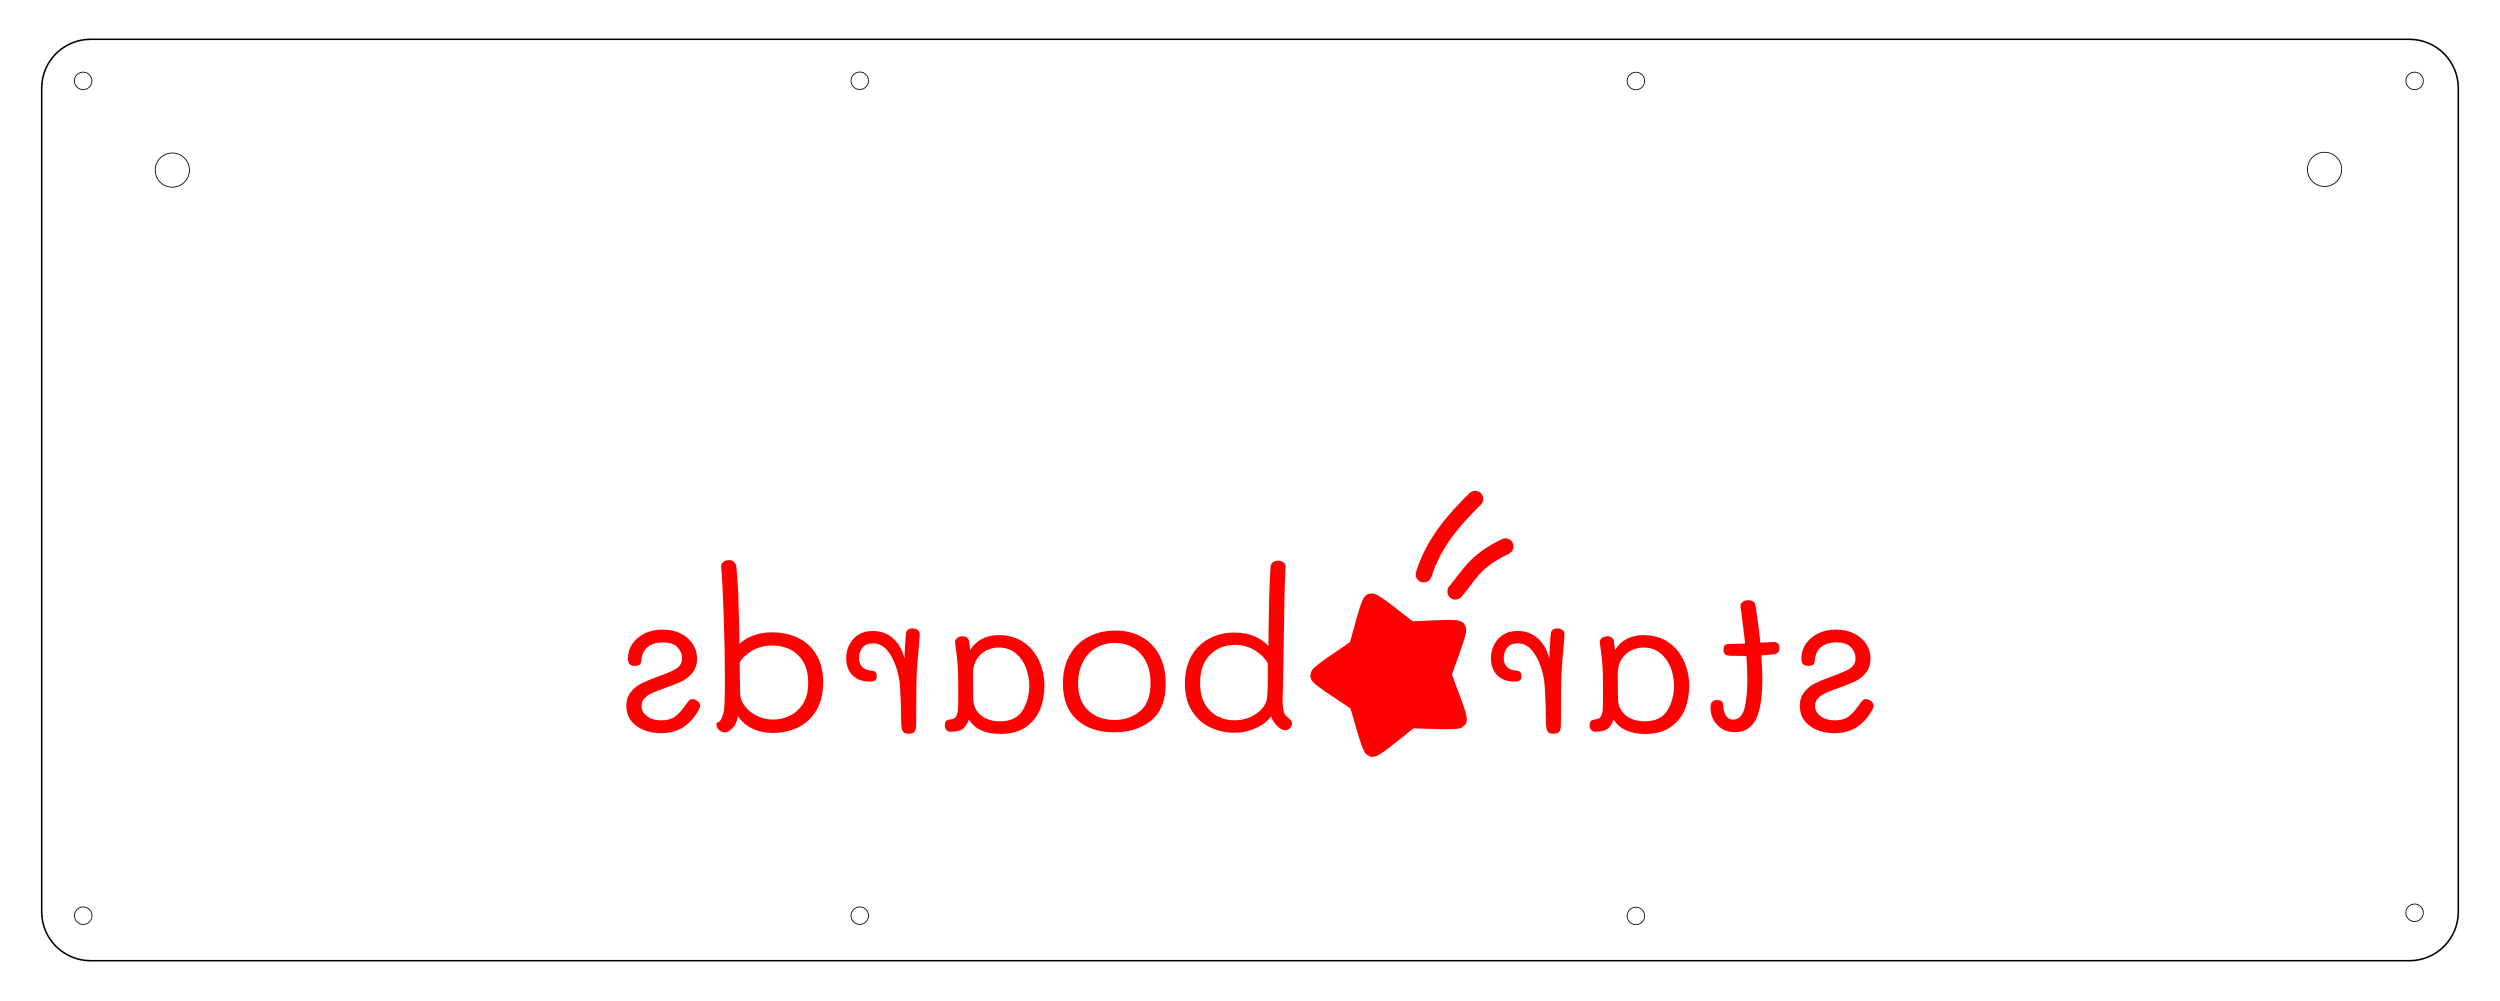
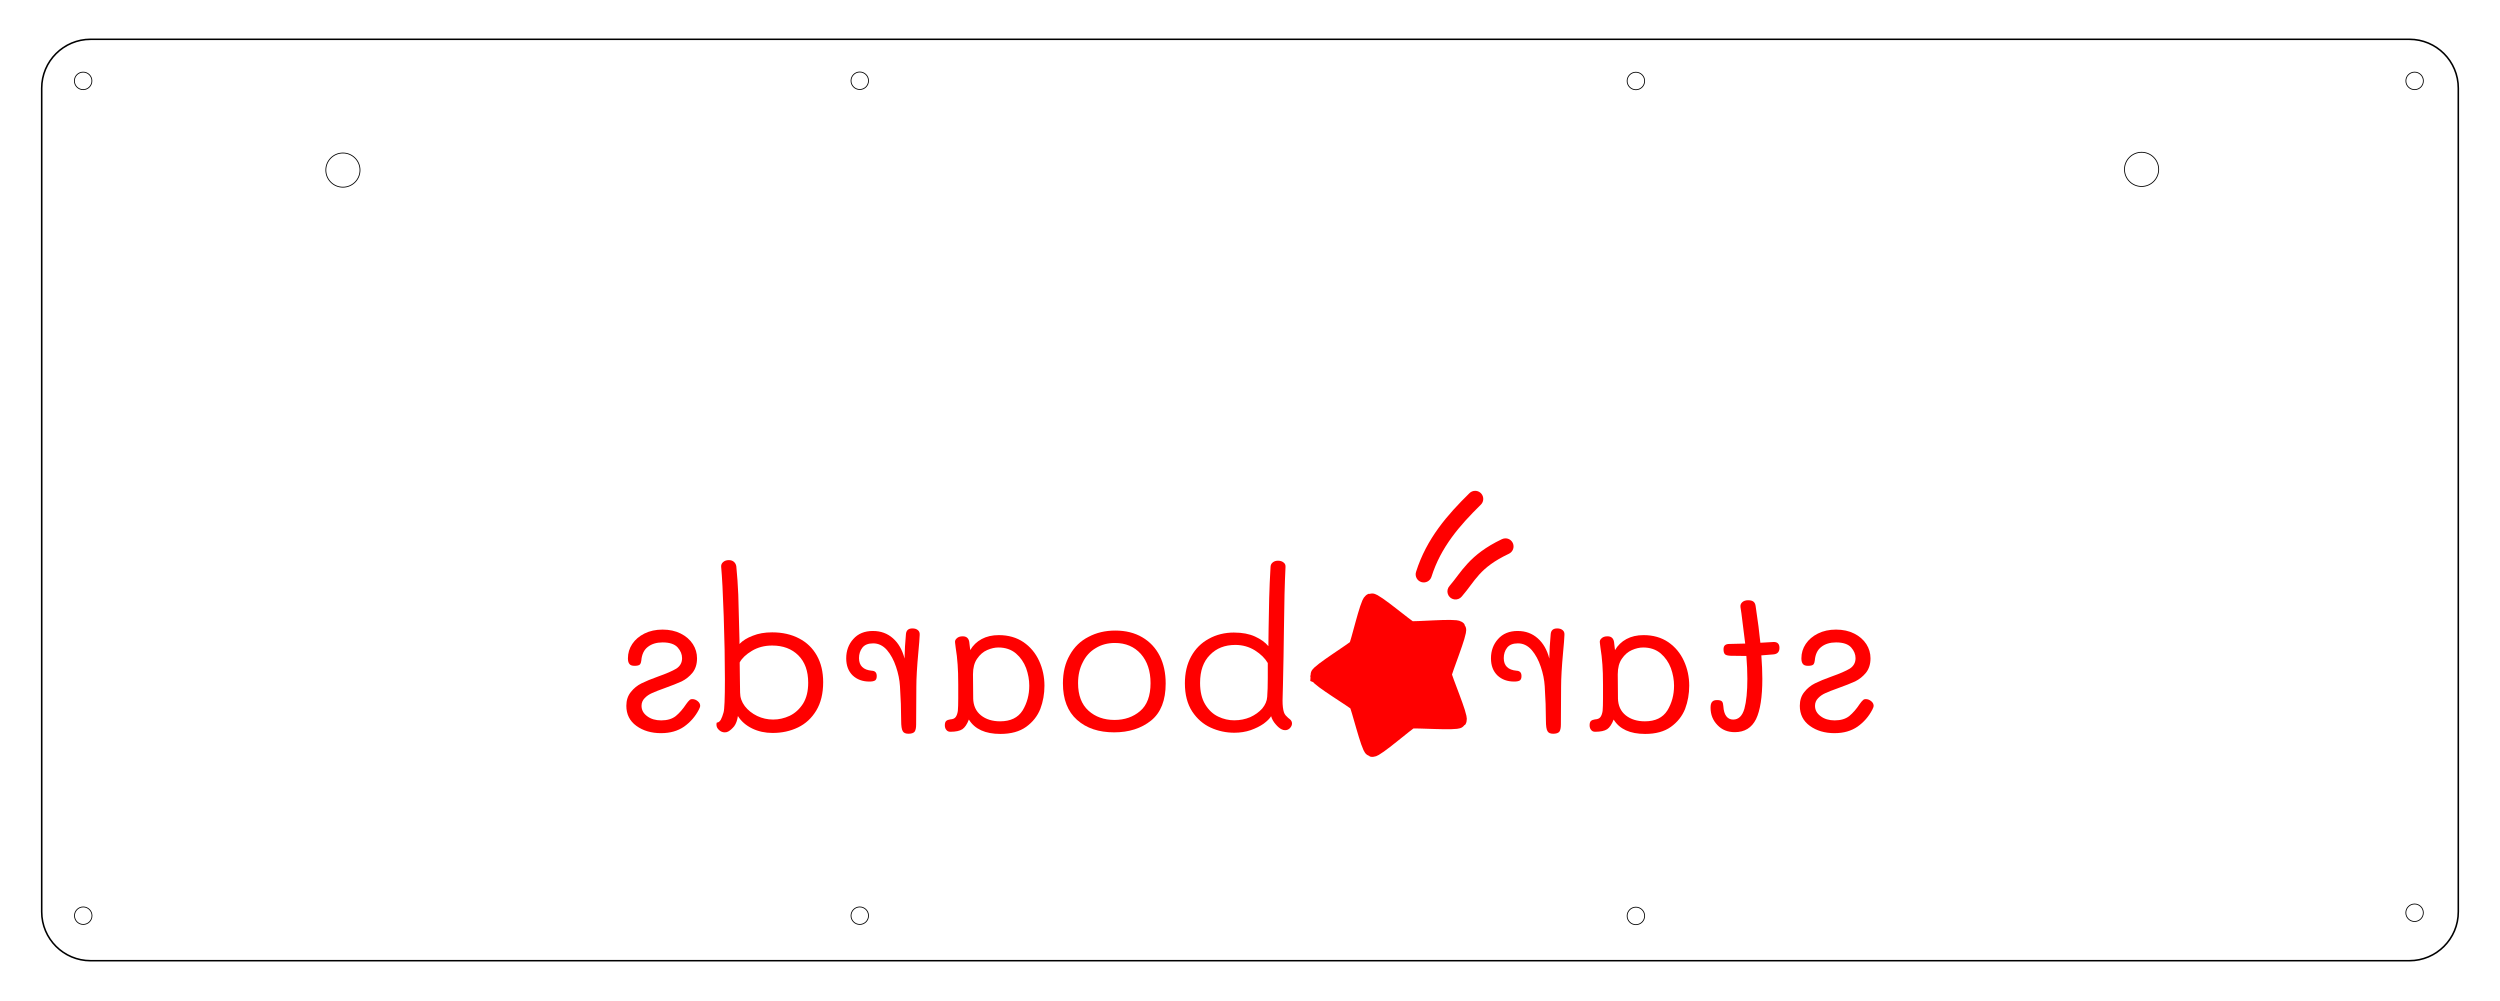
<svg xmlns="http://www.w3.org/2000/svg" width="300mm" height="120mm" viewBox="0 0 300 120" version="1.1" id="svg1621">
  <defs id="defs1625" />
-   <flowRoot xml:space="preserve" id="flowRoot2178" style="font-style:normal;font-weight:normal;font-size:40px;line-height:1.25;font-family:sans-serif;letter-spacing:0px;word-spacing:0px;fill:#000000;fill-opacity:1;stroke:none" transform="translate(15.68459,-104.9389)">
-     <flowRegion id="flowRegion2180">
-       <rect id="rect2182" width="112.027" height="75.618" x="450.207" y="-78.835" />
-     </flowRegion>
-     <flowPara id="flowPara2184" />
-   </flowRoot>
  <circle style="fill:none;fill-opacity:1;stroke:#000000;stroke-width:0.1;stroke-linecap:round;stroke-linejoin:round;stroke-miterlimit:4;stroke-dasharray:none;stroke-opacity:1" id="circle3327-3" cx="196.307" cy="109.91" r="1.05" />
  <rect style="fill:none;fill-opacity:1;stroke:#000000;stroke-width:0.189;stroke-linecap:round;stroke-linejoin:round;stroke-miterlimit:4;stroke-dasharray:none;stroke-opacity:1" id="rect2263" width="289.992" height="110.569" x="5.004" y="4.716" ry="5.87" />
  <circle style="fill:none;fill-opacity:1;stroke:#000000;stroke-width:0.1;stroke-linecap:round;stroke-linejoin:round;stroke-miterlimit:4;stroke-dasharray:none;stroke-opacity:1" id="path3308" cx="9.978" cy="9.706" r="1.05" />
  <circle r="1.05" cy="9.706" cx="289.755" id="circle3314" style="fill:none;fill-opacity:1;stroke:#000000;stroke-width:0.1;stroke-linecap:round;stroke-linejoin:round;stroke-miterlimit:4;stroke-dasharray:none;stroke-opacity:1" />
  <circle r="1.05" cy="109.883" cx="9.989" id="circle3325" style="fill:none;fill-opacity:1;stroke:#000000;stroke-width:0.1;stroke-linecap:round;stroke-linejoin:round;stroke-miterlimit:4;stroke-dasharray:none;stroke-opacity:1" />
  <circle style="fill:none;fill-opacity:1;stroke:#000000;stroke-width:0.1;stroke-linecap:round;stroke-linejoin:round;stroke-miterlimit:4;stroke-dasharray:none;stroke-opacity:1" id="circle3327" cx="103.172" cy="109.883" r="1.05" />
  <circle r="1.05" cy="9.717" cx="196.307" id="circle3348" style="fill:none;fill-opacity:1;stroke:#000000;stroke-width:0.1;stroke-linecap:round;stroke-linejoin:round;stroke-miterlimit:4;stroke-dasharray:none;stroke-opacity:1" />
  <circle r="1.05" cy="9.69" cx="103.172" id="circle3350" style="fill:none;fill-opacity:1;stroke:#000000;stroke-width:0.1;stroke-linecap:round;stroke-linejoin:round;stroke-miterlimit:4;stroke-dasharray:none;stroke-opacity:1" />
  <circle style="fill:none;fill-opacity:1;stroke:#000000;stroke-width:0.1;stroke-linecap:round;stroke-linejoin:round;stroke-miterlimit:4;stroke-dasharray:none;stroke-opacity:1" id="circle3316" cx="289.75" cy="109.53" r="1.05" />
-   <g transform="matrix(-2.23221,0,0,2.23221,343.225,-296.7761)" id="g5115">
-     <g id="g5093" transform="translate(-2.267857,-25.89137)" style="fill:#ff0000">
-       <path d="m 57.399,198.256 q -0.72,0 -1.228,-0.349 -0.508,-0.36 -0.794,-0.91 -0.074,-0.148 -0.074,-0.201 0,-0.148 0.127,-0.254 0.138,-0.116 0.296,-0.116 0.106,0 0.159,0.064 0.064,0.053 0.169,0.201 0.265,0.402 0.561,0.646 0.296,0.233 0.783,0.233 0.455,0 0.751,-0.222 0.307,-0.222 0.307,-0.561 0,-0.243 -0.169,-0.413 -0.159,-0.169 -0.402,-0.275 -0.233,-0.106 -0.677,-0.265 -0.561,-0.201 -0.91,-0.36 -0.339,-0.169 -0.582,-0.466 -0.243,-0.307 -0.243,-0.773 0,-0.413 0.222,-0.762 0.233,-0.36 0.656,-0.572 0.423,-0.212 0.974,-0.212 0.55,0 0.974,0.212 0.423,0.212 0.656,0.561 0.233,0.349 0.233,0.773 0,0.212 -0.085,0.307 -0.074,0.095 -0.275,0.095 -0.212,0 -0.286,-0.074 -0.064,-0.085 -0.074,-0.212 -0.042,-0.497 -0.349,-0.73 -0.307,-0.243 -0.794,-0.243 -0.572,0 -0.815,0.275 -0.233,0.265 -0.233,0.572 0,0.36 0.307,0.561 0.318,0.191 0.974,0.423 0.561,0.201 0.9,0.37 0.339,0.169 0.572,0.466 0.243,0.296 0.243,0.741 0,0.688 -0.54,1.079 -0.54,0.392 -1.333,0.392 z" style="font-style:normal;font-variant:normal;font-weight:normal;font-stretch:normal;font-size:medium;line-height:1.25;font-family:Mali;-inkscape-font-specification:Mali;letter-spacing:0px;word-spacing:0px;fill:#ff0000;fill-opacity:1;stroke:none;stroke-width:0.265" id="path5085" />
-       <path d="m 63.721,196.478 q 0.191,0 0.265,0.095 0.085,0.085 0.085,0.318 0,0.55 -0.37,0.931 -0.36,0.381 -0.931,0.381 -0.794,0 -1.143,-0.699 -0.339,-0.699 -0.339,-2.17 0,-0.55 0.053,-1.259 -0.116,-0.011 -0.656,-0.053 -0.318,-0.032 -0.318,-0.349 0,-0.318 0.307,-0.318 0.085,0 0.36,0.021 0.233,0.021 0.36,0.021 0.074,-0.783 0.254,-1.968 0.021,-0.159 0.106,-0.233 0.095,-0.085 0.296,-0.085 0.201,0 0.318,0.106 0.116,0.106 0.095,0.265 l -0.053,0.349 q -0.159,1.228 -0.201,1.609 l 0.847,0.021 q 0.159,0 0.233,0.064 0.085,0.064 0.085,0.222 0,0.201 -0.085,0.275 -0.074,0.064 -0.296,0.074 -0.328,0.011 -0.847,0.011 -0.053,0.667 -0.053,1.228 0,1.027 0.159,1.609 0.169,0.582 0.603,0.582 0.233,0 0.37,-0.18 0.138,-0.18 0.159,-0.54 0.011,-0.169 0.064,-0.243 0.064,-0.085 0.275,-0.085 z" style="font-style:normal;font-variant:normal;font-weight:normal;font-stretch:normal;font-size:medium;line-height:1.25;font-family:Mali;-inkscape-font-specification:Mali;letter-spacing:0px;word-spacing:0px;fill:#ff0000;fill-opacity:1;stroke:none;stroke-width:0.265" id="path5087" />
-       <path d="m 70.277,197.515 q 0.148,0.021 0.222,0.085 0.074,0.064 0.074,0.233 0,0.159 -0.085,0.254 -0.074,0.095 -0.212,0.095 -0.434,0 -0.646,-0.138 -0.201,-0.138 -0.349,-0.519 -0.476,0.773 -1.693,0.773 -0.857,0 -1.386,-0.381 -0.529,-0.381 -0.762,-0.963 -0.222,-0.593 -0.222,-1.249 0,-0.709 0.286,-1.333 0.286,-0.624 0.836,-1.005 0.561,-0.381 1.333,-0.381 0.529,0 0.921,0.212 0.392,0.212 0.614,0.593 l 0.042,-0.349 q 0.021,-0.392 0.36,-0.392 0.212,0 0.318,0.106 0.116,0.095 0.095,0.233 l -0.032,0.265 q -0.074,0.445 -0.106,0.921 -0.032,0.402 -0.032,1.079 v 0.73 q 0,0.455 0.021,0.677 0.032,0.212 0.116,0.328 0.085,0.116 0.286,0.127 z m -1.228,-1.143 q 0.011,-0.497 0.011,-1.281 0,-0.519 -0.222,-0.836 -0.222,-0.328 -0.54,-0.466 -0.318,-0.138 -0.603,-0.138 -0.561,0 -0.942,0.318 -0.37,0.318 -0.55,0.794 -0.169,0.476 -0.169,0.942 0,0.741 0.36,1.333 0.37,0.582 1.206,0.582 0.624,0 1.027,-0.318 0.413,-0.328 0.423,-0.931 z" style="font-style:normal;font-variant:normal;font-weight:normal;font-stretch:normal;font-size:medium;line-height:1.25;font-family:Mali;-inkscape-font-specification:Mali;letter-spacing:0px;word-spacing:0px;fill:#ff0000;fill-opacity:1;stroke:none;stroke-width:0.265" id="path5089" />
-       <path d="m 74.437,192.763 q 0.677,0 1.058,0.434 0.381,0.423 0.381,1.037 0,0.582 -0.349,0.921 -0.349,0.328 -0.9,0.328 -0.212,0 -0.307,-0.064 -0.085,-0.064 -0.085,-0.233 0,-0.275 0.265,-0.286 0.688,-0.064 0.688,-0.677 0,-0.328 -0.18,-0.561 -0.18,-0.233 -0.582,-0.233 -0.423,0 -0.741,0.36 -0.307,0.36 -0.487,0.9 -0.18,0.529 -0.212,1.048 -0.064,0.974 -0.064,1.841 0,0.434 -0.085,0.572 -0.074,0.138 -0.307,0.138 -0.233,0 -0.328,-0.106 -0.085,-0.116 -0.085,-0.392 l -0.011,-2.021 q 0,-0.699 -0.106,-1.841 -0.064,-0.667 -0.074,-0.953 -0.011,-0.169 0.095,-0.254 0.106,-0.095 0.296,-0.095 0.328,0 0.349,0.318 0.064,0.667 0.074,1.302 0.18,-0.699 0.624,-1.09 0.445,-0.392 1.069,-0.392 z" style="font-style:normal;font-variant:normal;font-weight:normal;font-stretch:normal;font-size:medium;line-height:1.25;font-family:Mali;-inkscape-font-specification:Mali;letter-spacing:0px;word-spacing:0px;fill:#ff0000;fill-opacity:1;stroke:none;stroke-width:0.265" id="path5091" />
-     </g>
-     <g id="g5107" transform="translate(7.46503,-25.89137)" style="fill:#ff0000">
-       <path d="m 79.94,192.847 q 0.773,0 1.376,0.339 0.603,0.328 0.942,0.942 0.339,0.614 0.339,1.45 0,0.91 -0.392,1.513 -0.392,0.593 -0.995,0.868 -0.603,0.275 -1.27,0.275 -0.466,0 -0.878,-0.138 -0.413,-0.148 -0.699,-0.349 -0.286,-0.212 -0.402,-0.402 -0.064,0.233 -0.243,0.434 -0.169,0.201 -0.328,0.275 -0.085,0.042 -0.18,0.042 -0.159,0 -0.265,-0.116 -0.106,-0.116 -0.106,-0.243 0,-0.127 0.106,-0.222 0.032,-0.032 0.106,-0.085 0.074,-0.064 0.127,-0.127 0.064,-0.074 0.095,-0.169 0.074,-0.222 0.074,-0.635 l -0.021,-0.815 -0.032,-1.556 -0.021,-1.439 q -0.021,-2.085 -0.085,-3.365 -0.011,-0.159 0.106,-0.243 0.116,-0.095 0.296,-0.095 0.169,0 0.275,0.085 0.116,0.085 0.127,0.233 0.053,0.9 0.074,1.704 0.021,0.804 0.032,1.672 0,0.572 0.011,0.9 0.254,-0.307 0.72,-0.519 0.466,-0.212 1.111,-0.212 z m -0.011,4.72 q 0.466,0 0.878,-0.201 0.423,-0.201 0.699,-0.656 0.275,-0.455 0.275,-1.154 0,-0.974 -0.529,-1.503 -0.519,-0.54 -1.365,-0.54 -0.582,0 -1.058,0.296 -0.466,0.296 -0.688,0.677 v 0.804 q 0,0.614 0.032,1.016 0.021,0.328 0.265,0.624 0.254,0.286 0.646,0.466 0.402,0.169 0.847,0.169 z" style="font-style:normal;font-variant:normal;font-weight:normal;font-stretch:normal;font-size:medium;line-height:1.25;font-family:Mali;-inkscape-font-specification:Mali;letter-spacing:0px;word-spacing:0px;fill:#ff0000;fill-opacity:1;stroke:none;stroke-width:0.265" id="path5095" />
-       <path d="m 86.403,198.213 q -1.196,0 -1.99,-0.635 -0.783,-0.635 -0.783,-1.99 0,-0.847 0.318,-1.482 0.328,-0.646 0.942,-1.005 0.614,-0.36 1.45,-0.36 0.804,0 1.439,0.339 0.646,0.328 1.005,0.974 0.37,0.635 0.37,1.524 0,1.291 -0.762,1.968 -0.751,0.667 -1.99,0.667 z m -0.021,-0.667 q 0.847,0 1.397,-0.497 0.561,-0.508 0.561,-1.482 0,-0.635 -0.254,-1.122 -0.243,-0.497 -0.699,-0.762 -0.445,-0.275 -1.027,-0.275 -0.868,0 -1.397,0.593 -0.519,0.593 -0.519,1.566 0,1.027 0.561,1.503 0.561,0.476 1.376,0.476 z" style="font-style:normal;font-variant:normal;font-weight:normal;font-stretch:normal;font-size:medium;line-height:1.25;font-family:Mali;-inkscape-font-specification:Mali;letter-spacing:0px;word-spacing:0px;fill:#ff0000;fill-opacity:1;stroke:none;stroke-width:0.265" id="path5097" />
-       <path d="m 95.206,197.515 q 0.148,0.021 0.222,0.085 0.074,0.064 0.074,0.233 0,0.159 -0.085,0.254 -0.074,0.095 -0.212,0.095 -0.434,0 -0.646,-0.138 -0.201,-0.138 -0.349,-0.519 -0.476,0.773 -1.693,0.773 -0.857,0 -1.386,-0.381 -0.529,-0.381 -0.762,-0.963 -0.222,-0.593 -0.222,-1.249 0,-0.709 0.286,-1.333 0.286,-0.624 0.836,-1.005 0.561,-0.381 1.333,-0.381 0.529,0 0.921,0.212 0.392,0.212 0.614,0.593 l 0.042,-0.349 q 0.021,-0.392 0.36,-0.392 0.212,0 0.318,0.106 0.116,0.095 0.095,0.233 l -0.032,0.265 q -0.074,0.445 -0.106,0.921 -0.032,0.402 -0.032,1.079 v 0.73 q 0,0.455 0.021,0.677 0.032,0.212 0.116,0.328 0.085,0.116 0.286,0.127 z m -1.228,-1.143 q 0.011,-0.497 0.011,-1.281 0,-0.519 -0.222,-0.836 -0.222,-0.328 -0.54,-0.466 -0.318,-0.138 -0.603,-0.138 -0.561,0 -0.942,0.318 -0.37,0.318 -0.55,0.794 -0.169,0.476 -0.169,0.942 0,0.741 0.36,1.333 0.37,0.582 1.206,0.582 0.624,0 1.027,-0.318 0.413,-0.328 0.423,-0.931 z" style="font-style:normal;font-variant:normal;font-weight:normal;font-stretch:normal;font-size:medium;line-height:1.25;font-family:Mali;-inkscape-font-specification:Mali;letter-spacing:0px;word-spacing:0px;fill:#ff0000;fill-opacity:1;stroke:none;stroke-width:0.265" id="path5099" />
-       <path d="m 99.365,192.763 q 0.677,0 1.058,0.434 0.381,0.423 0.381,1.037 0,0.582 -0.349,0.921 -0.349,0.328 -0.9,0.328 -0.212,0 -0.307,-0.064 -0.085,-0.064 -0.085,-0.233 0,-0.275 0.265,-0.286 0.688,-0.064 0.688,-0.677 0,-0.328 -0.18,-0.561 -0.18,-0.233 -0.582,-0.233 -0.423,0 -0.741,0.36 -0.307,0.36 -0.487,0.9 -0.18,0.529 -0.212,1.048 -0.064,0.974 -0.064,1.841 0,0.434 -0.085,0.572 -0.074,0.138 -0.307,0.138 -0.233,0 -0.328,-0.106 -0.085,-0.116 -0.085,-0.392 l -0.011,-2.021 q 0,-0.699 -0.106,-1.841 -0.064,-0.667 -0.074,-0.953 -0.011,-0.169 0.095,-0.254 0.106,-0.095 0.296,-0.095 0.328,0 0.349,0.318 0.064,0.667 0.074,1.302 0.18,-0.699 0.624,-1.09 0.445,-0.392 1.069,-0.392 z" style="font-style:normal;font-variant:normal;font-weight:normal;font-stretch:normal;font-size:medium;line-height:1.25;font-family:Mali;-inkscape-font-specification:Mali;letter-spacing:0px;word-spacing:0px;fill:#ff0000;fill-opacity:1;stroke:none;stroke-width:0.265" id="path5101" />
-       <path d="m 104.752,198.245 q -0.741,0 -1.355,-0.296 -0.614,-0.296 -0.984,-0.91 -0.37,-0.614 -0.37,-1.524 0,-0.826 0.339,-1.429 0.339,-0.603 0.953,-0.921 0.624,-0.328 1.45,-0.328 0.593,0 1.037,0.18 0.455,0.169 0.72,0.445 v -0.222 q 0.042,-1.662 0.064,-2.424 0.032,-0.762 0.106,-1.524 0.021,-0.148 0.127,-0.243 0.106,-0.095 0.275,-0.095 0.191,0 0.307,0.106 0.116,0.095 0.106,0.254 -0.074,0.773 -0.138,2.656 -0.064,1.884 -0.064,3.397 0,1.545 0.074,1.778 0.064,0.233 0.148,0.392 0.095,0.148 0.201,0.148 0.032,0 0.032,0.116 0,0.159 -0.138,0.286 -0.138,0.127 -0.307,0.127 -0.116,0 -0.201,-0.053 -0.148,-0.085 -0.307,-0.275 -0.148,-0.201 -0.201,-0.55 -0.265,0.423 -0.762,0.667 -0.497,0.243 -1.111,0.243 z m -0.021,-0.72 q 0.455,0 0.857,-0.191 0.413,-0.201 0.667,-0.529 0.254,-0.339 0.254,-0.73 0,-0.466 0.011,-0.741 l 0.011,-0.878 q -0.18,-0.339 -0.656,-0.624 -0.476,-0.286 -1.09,-0.286 -0.878,0 -1.408,0.529 -0.529,0.529 -0.529,1.471 0,0.677 0.275,1.122 0.286,0.445 0.72,0.656 0.434,0.201 0.889,0.201 z" style="font-style:normal;font-variant:normal;font-weight:normal;font-stretch:normal;font-size:medium;line-height:1.25;font-family:Mali;-inkscape-font-specification:Mali;letter-spacing:0px;word-spacing:0px;fill:#ff0000;fill-opacity:1;stroke:none;stroke-width:0.265" id="path5103" />
-       <path d="m 110.75,198.256 q -0.72,0 -1.228,-0.349 -0.508,-0.36 -0.794,-0.91 -0.074,-0.148 -0.074,-0.201 0,-0.148 0.127,-0.254 0.138,-0.116 0.296,-0.116 0.106,0 0.159,0.064 0.064,0.053 0.169,0.201 0.265,0.402 0.561,0.646 0.296,0.233 0.783,0.233 0.455,0 0.751,-0.222 0.307,-0.222 0.307,-0.561 0,-0.243 -0.169,-0.413 -0.159,-0.169 -0.402,-0.275 -0.233,-0.106 -0.677,-0.265 -0.561,-0.201 -0.91,-0.36 -0.339,-0.169 -0.582,-0.466 -0.243,-0.307 -0.243,-0.773 0,-0.413 0.222,-0.762 0.233,-0.36 0.656,-0.572 0.423,-0.212 0.974,-0.212 0.55,0 0.974,0.212 0.423,0.212 0.656,0.561 0.233,0.349 0.233,0.773 0,0.212 -0.085,0.307 -0.074,0.095 -0.275,0.095 -0.212,0 -0.286,-0.074 -0.064,-0.085 -0.074,-0.212 -0.042,-0.497 -0.349,-0.73 -0.307,-0.243 -0.794,-0.243 -0.572,0 -0.815,0.275 -0.233,0.265 -0.233,0.572 0,0.36 0.307,0.561 0.318,0.191 0.974,0.423 0.561,0.201 0.9,0.37 0.339,0.169 0.572,0.466 0.243,0.296 0.243,0.741 0,0.688 -0.54,1.079 -0.54,0.392 -1.333,0.392 z" style="font-style:normal;font-variant:normal;font-weight:normal;font-stretch:normal;font-size:medium;line-height:1.25;font-family:Mali;-inkscape-font-specification:Mali;letter-spacing:0px;word-spacing:0px;fill:#ff0000;fill-opacity:1;stroke:none;stroke-width:0.265" id="path5105" />
-     </g>
-     <path style="color:#000000;font-style:normal;font-variant:normal;font-weight:normal;font-stretch:normal;font-size:medium;line-height:normal;font-family:sans-serif;font-variant-ligatures:normal;font-variant-position:normal;font-variant-caps:normal;font-variant-numeric:normal;font-variant-alternates:normal;font-feature-settings:normal;text-indent:0;text-align:start;text-decoration:none;text-decoration-line:none;text-decoration-style:solid;text-decoration-color:#000000;letter-spacing:normal;word-spacing:normal;text-transform:none;writing-mode:lr-tb;direction:ltr;text-orientation:mixed;dominant-baseline:auto;baseline-shift:baseline;text-anchor:start;white-space:normal;shape-padding:0;clip-rule:nonzero;display:inline;overflow:visible;visibility:visible;opacity:1;isolation:auto;mix-blend-mode:normal;color-interpolation:sRGB;color-interpolation-filters:linearRGB;solid-color:#000000;solid-opacity:1;vector-effect:none;fill:#ff0000;fill-opacity:1;fill-rule:nonzero;stroke:none;stroke-width:0.87;stroke-linecap:round;stroke-linejoin:miter;stroke-miterlimit:4;stroke-dasharray:none;stroke-dashoffset:0;stroke-opacity:1;color-rendering:auto;image-rendering:auto;shape-rendering:auto;text-rendering:auto;enable-background:accumulate" d="m 74.455,159.338 a 0.435,0.435 0 0 0 -0.297,0.75 c 1.142,1.123 2.147,2.279 2.648,3.871 a 0.435,0.435 0 1 0 0.83,-0.262 c -0.566,-1.795 -1.697,-3.077 -2.869,-4.23 a 0.435,0.435 0 0 0 -0.312,-0.129 z" id="path5109" />
-     <path style="color:#000000;font-style:normal;font-variant:normal;font-weight:normal;font-stretch:normal;font-size:medium;line-height:normal;font-family:sans-serif;font-variant-ligatures:normal;font-variant-position:normal;font-variant-caps:normal;font-variant-numeric:normal;font-variant-alternates:normal;font-feature-settings:normal;text-indent:0;text-align:start;text-decoration:none;text-decoration-line:none;text-decoration-style:solid;text-decoration-color:#000000;letter-spacing:normal;word-spacing:normal;text-transform:none;writing-mode:lr-tb;direction:ltr;text-orientation:mixed;dominant-baseline:auto;baseline-shift:baseline;text-anchor:start;white-space:normal;shape-padding:0;clip-rule:nonzero;display:inline;overflow:visible;visibility:visible;opacity:1;isolation:auto;mix-blend-mode:normal;color-interpolation:sRGB;color-interpolation-filters:linearRGB;solid-color:#000000;solid-opacity:1;vector-effect:none;fill:#ff0000;fill-opacity:1;fill-rule:nonzero;stroke:none;stroke-width:0.87;stroke-linecap:round;stroke-linejoin:miter;stroke-miterlimit:4;stroke-dasharray:none;stroke-dashoffset:0;stroke-opacity:1;color-rendering:auto;image-rendering:auto;shape-rendering:auto;text-rendering:auto;enable-background:accumulate" d="m 72.811,161.893 a 0.435,0.435 0 0 0 -0.162,0.83 c 1.601,0.762 1.783,1.433 2.529,2.297 a 0.435,0.435 0 1 0 0.658,-0.568 c -0.639,-0.74 -1.046,-1.672 -2.814,-2.514 a 0.435,0.435 0 0 0 -0.211,-0.045 z" id="path5111" />
-     <path transform="matrix(-0.2407947,0.3471942,-0.3467319,-0.2411936,156.6333,191.3766)" style="fill:#ff0000;fill-opacity:1;stroke:#ff0000;stroke-width:2.059;stroke-linecap:round;stroke-miterlimit:4;stroke-dasharray:none;stroke-opacity:1" d="m 56.71,173.305 c 0.351,-0.24 5.309,2.006 5.735,2.018 0.425,0.012 5.503,-1.95 5.84,-1.691 0.337,0.26 -0.267,5.669 -0.147,6.078 0.12,0.408 3.555,4.631 3.412,5.031 -0.143,0.401 -5.474,1.498 -5.826,1.738 -0.351,0.24 -3.305,4.812 -3.731,4.8 -0.425,-0.012 -3.116,-4.743 -3.453,-5.003 -0.337,-0.26 -5.598,-1.656 -5.718,-2.065 -0.12,-0.408 3.548,-4.43 3.691,-4.83 0.143,-0.401 -0.154,-5.836 0.197,-6.076 z" id="path5113" />
-     <circle style="fill:none;fill-opacity:1;stroke:#000000;stroke-width:0.045;stroke-linecap:round;stroke-linejoin:round;stroke-miterlimit:4;stroke-dasharray:none;stroke-opacity:1" id="path953" cx="-144.496" cy="142.096" transform="scale(-1,1)" r="0.919" />
-     <circle r="0.919" transform="scale(-1,1)" cy="142.057" cx="-28.795" id="circle961" style="fill:none;fill-opacity:1;stroke:#000000;stroke-width:0.045;stroke-linecap:round;stroke-linejoin:round;stroke-miterlimit:4;stroke-dasharray:none;stroke-opacity:1" />
+   <g style="fill:#ff0000" transform="matrix(-2.23221,0,0,2.23221,348.2873,-354.5711)" id="g5093">
+     <path id="path5085" style="font-style:normal;font-variant:normal;font-weight:normal;font-stretch:normal;font-size:medium;line-height:1.25;font-family:Mali;-inkscape-font-specification:Mali;letter-spacing:0px;word-spacing:0px;fill:#ff0000;fill-opacity:1;stroke:none;stroke-width:0.265" d="m 57.399,198.256 q -0.72,0 -1.228,-0.349 -0.508,-0.36 -0.794,-0.91 -0.074,-0.148 -0.074,-0.201 0,-0.148 0.127,-0.254 0.138,-0.116 0.296,-0.116 0.106,0 0.159,0.064 0.064,0.053 0.169,0.201 0.265,0.402 0.561,0.646 0.296,0.233 0.783,0.233 0.455,0 0.751,-0.222 0.307,-0.222 0.307,-0.561 0,-0.243 -0.169,-0.413 -0.159,-0.169 -0.402,-0.275 -0.233,-0.106 -0.677,-0.265 -0.561,-0.201 -0.91,-0.36 -0.339,-0.169 -0.582,-0.466 -0.243,-0.307 -0.243,-0.773 0,-0.413 0.222,-0.762 0.233,-0.36 0.656,-0.572 0.423,-0.212 0.974,-0.212 0.55,0 0.974,0.212 0.423,0.212 0.656,0.561 0.233,0.349 0.233,0.773 0,0.212 -0.085,0.307 -0.074,0.095 -0.275,0.095 -0.212,0 -0.286,-0.074 -0.064,-0.085 -0.074,-0.212 -0.042,-0.497 -0.349,-0.73 -0.307,-0.243 -0.794,-0.243 -0.572,0 -0.815,0.275 -0.233,0.265 -0.233,0.572 0,0.36 0.307,0.561 0.318,0.191 0.974,0.423 0.561,0.201 0.9,0.37 0.339,0.169 0.572,0.466 0.243,0.296 0.243,0.741 0,0.688 -0.54,1.079 -0.54,0.392 -1.333,0.392 z" />
+     <path id="path5087" style="font-style:normal;font-variant:normal;font-weight:normal;font-stretch:normal;font-size:medium;line-height:1.25;font-family:Mali;-inkscape-font-specification:Mali;letter-spacing:0px;word-spacing:0px;fill:#ff0000;fill-opacity:1;stroke:none;stroke-width:0.265" d="m 63.721,196.478 q 0.191,0 0.265,0.095 0.085,0.085 0.085,0.318 0,0.55 -0.37,0.931 -0.36,0.381 -0.931,0.381 -0.794,0 -1.143,-0.699 -0.339,-0.699 -0.339,-2.17 0,-0.55 0.053,-1.259 -0.116,-0.011 -0.656,-0.053 -0.318,-0.032 -0.318,-0.349 0,-0.318 0.307,-0.318 0.085,0 0.36,0.021 0.233,0.021 0.36,0.021 0.074,-0.783 0.254,-1.968 0.021,-0.159 0.106,-0.233 0.095,-0.085 0.296,-0.085 0.201,0 0.318,0.106 0.116,0.106 0.095,0.265 l -0.053,0.349 q -0.159,1.228 -0.201,1.609 l 0.847,0.021 q 0.159,0 0.233,0.064 0.085,0.064 0.085,0.222 0,0.201 -0.085,0.275 -0.074,0.064 -0.296,0.074 -0.328,0.011 -0.847,0.011 -0.053,0.667 -0.053,1.228 0,1.027 0.159,1.609 0.169,0.582 0.603,0.582 0.233,0 0.37,-0.18 0.138,-0.18 0.159,-0.54 0.011,-0.169 0.064,-0.243 0.064,-0.085 0.275,-0.085 z" />
+     <path id="path5089" style="font-style:normal;font-variant:normal;font-weight:normal;font-stretch:normal;font-size:medium;line-height:1.25;font-family:Mali;-inkscape-font-specification:Mali;letter-spacing:0px;word-spacing:0px;fill:#ff0000;fill-opacity:1;stroke:none;stroke-width:0.265" d="m 70.277,197.515 q 0.148,0.021 0.222,0.085 0.074,0.064 0.074,0.233 0,0.159 -0.085,0.254 -0.074,0.095 -0.212,0.095 -0.434,0 -0.646,-0.138 -0.201,-0.138 -0.349,-0.519 -0.476,0.773 -1.693,0.773 -0.857,0 -1.386,-0.381 -0.529,-0.381 -0.762,-0.963 -0.222,-0.593 -0.222,-1.249 0,-0.709 0.286,-1.333 0.286,-0.624 0.836,-1.005 0.561,-0.381 1.333,-0.381 0.529,0 0.921,0.212 0.392,0.212 0.614,0.593 l 0.042,-0.349 q 0.021,-0.392 0.36,-0.392 0.212,0 0.318,0.106 0.116,0.095 0.095,0.233 l -0.032,0.265 q -0.074,0.445 -0.106,0.921 -0.032,0.402 -0.032,1.079 v 0.73 q 0,0.455 0.021,0.677 0.032,0.212 0.116,0.328 0.085,0.116 0.286,0.127 z m -1.228,-1.143 q 0.011,-0.497 0.011,-1.281 0,-0.519 -0.222,-0.836 -0.222,-0.328 -0.54,-0.466 -0.318,-0.138 -0.603,-0.138 -0.561,0 -0.942,0.318 -0.37,0.318 -0.55,0.794 -0.169,0.476 -0.169,0.942 0,0.741 0.36,1.333 0.37,0.582 1.206,0.582 0.624,0 1.027,-0.318 0.413,-0.328 0.423,-0.931 z" />
+     <path id="path5091" style="font-style:normal;font-variant:normal;font-weight:normal;font-stretch:normal;font-size:medium;line-height:1.25;font-family:Mali;-inkscape-font-specification:Mali;letter-spacing:0px;word-spacing:0px;fill:#ff0000;fill-opacity:1;stroke:none;stroke-width:0.265" d="m 74.437,192.763 q 0.677,0 1.058,0.434 0.381,0.423 0.381,1.037 0,0.582 -0.349,0.921 -0.349,0.328 -0.9,0.328 -0.212,0 -0.307,-0.064 -0.085,-0.064 -0.085,-0.233 0,-0.275 0.265,-0.286 0.688,-0.064 0.688,-0.677 0,-0.328 -0.18,-0.561 -0.18,-0.233 -0.582,-0.233 -0.423,0 -0.741,0.36 -0.307,0.36 -0.487,0.9 -0.18,0.529 -0.212,1.048 -0.064,0.974 -0.064,1.841 0,0.434 -0.085,0.572 -0.074,0.138 -0.307,0.138 -0.233,0 -0.328,-0.106 -0.085,-0.116 -0.085,-0.392 l -0.011,-2.021 q 0,-0.699 -0.106,-1.841 -0.064,-0.667 -0.074,-0.953 -0.011,-0.169 0.095,-0.254 0.106,-0.095 0.296,-0.095 0.328,0 0.349,0.318 0.064,0.667 0.074,1.302 0.18,-0.699 0.624,-1.09 0.445,-0.392 1.069,-0.392 z" />
  </g>
+   <g style="fill:#ff0000" transform="matrix(-2.23221,0,0,2.23221,326.5614,-354.5711)" id="g5107">
+     <path id="path5095" style="font-style:normal;font-variant:normal;font-weight:normal;font-stretch:normal;font-size:medium;line-height:1.25;font-family:Mali;-inkscape-font-specification:Mali;letter-spacing:0px;word-spacing:0px;fill:#ff0000;fill-opacity:1;stroke:none;stroke-width:0.265" d="m 79.94,192.847 q 0.773,0 1.376,0.339 0.603,0.328 0.942,0.942 0.339,0.614 0.339,1.45 0,0.91 -0.392,1.513 -0.392,0.593 -0.995,0.868 -0.603,0.275 -1.27,0.275 -0.466,0 -0.878,-0.138 -0.413,-0.148 -0.699,-0.349 -0.286,-0.212 -0.402,-0.402 -0.064,0.233 -0.243,0.434 -0.169,0.201 -0.328,0.275 -0.085,0.042 -0.18,0.042 -0.159,0 -0.265,-0.116 -0.106,-0.116 -0.106,-0.243 0,-0.127 0.106,-0.222 0.032,-0.032 0.106,-0.085 0.074,-0.064 0.127,-0.127 0.064,-0.074 0.095,-0.169 0.074,-0.222 0.074,-0.635 l -0.021,-0.815 -0.032,-1.556 -0.021,-1.439 q -0.021,-2.085 -0.085,-3.365 -0.011,-0.159 0.106,-0.243 0.116,-0.095 0.296,-0.095 0.169,0 0.275,0.085 0.116,0.085 0.127,0.233 0.053,0.9 0.074,1.704 0.021,0.804 0.032,1.672 0,0.572 0.011,0.9 0.254,-0.307 0.72,-0.519 0.466,-0.212 1.111,-0.212 z m -0.011,4.72 q 0.466,0 0.878,-0.201 0.423,-0.201 0.699,-0.656 0.275,-0.455 0.275,-1.154 0,-0.974 -0.529,-1.503 -0.519,-0.54 -1.365,-0.54 -0.582,0 -1.058,0.296 -0.466,0.296 -0.688,0.677 v 0.804 q 0,0.614 0.032,1.016 0.021,0.328 0.265,0.624 0.254,0.286 0.646,0.466 0.402,0.169 0.847,0.169 z" />
+     <path id="path5097" style="font-style:normal;font-variant:normal;font-weight:normal;font-stretch:normal;font-size:medium;line-height:1.25;font-family:Mali;-inkscape-font-specification:Mali;letter-spacing:0px;word-spacing:0px;fill:#ff0000;fill-opacity:1;stroke:none;stroke-width:0.265" d="m 86.403,198.213 q -1.196,0 -1.99,-0.635 -0.783,-0.635 -0.783,-1.99 0,-0.847 0.318,-1.482 0.328,-0.646 0.942,-1.005 0.614,-0.36 1.45,-0.36 0.804,0 1.439,0.339 0.646,0.328 1.005,0.974 0.37,0.635 0.37,1.524 0,1.291 -0.762,1.968 -0.751,0.667 -1.99,0.667 z m -0.021,-0.667 q 0.847,0 1.397,-0.497 0.561,-0.508 0.561,-1.482 0,-0.635 -0.254,-1.122 -0.243,-0.497 -0.699,-0.762 -0.445,-0.275 -1.027,-0.275 -0.868,0 -1.397,0.593 -0.519,0.593 -0.519,1.566 0,1.027 0.561,1.503 0.561,0.476 1.376,0.476 z" />
+     <path id="path5099" style="font-style:normal;font-variant:normal;font-weight:normal;font-stretch:normal;font-size:medium;line-height:1.25;font-family:Mali;-inkscape-font-specification:Mali;letter-spacing:0px;word-spacing:0px;fill:#ff0000;fill-opacity:1;stroke:none;stroke-width:0.265" d="m 95.206,197.515 q 0.148,0.021 0.222,0.085 0.074,0.064 0.074,0.233 0,0.159 -0.085,0.254 -0.074,0.095 -0.212,0.095 -0.434,0 -0.646,-0.138 -0.201,-0.138 -0.349,-0.519 -0.476,0.773 -1.693,0.773 -0.857,0 -1.386,-0.381 -0.529,-0.381 -0.762,-0.963 -0.222,-0.593 -0.222,-1.249 0,-0.709 0.286,-1.333 0.286,-0.624 0.836,-1.005 0.561,-0.381 1.333,-0.381 0.529,0 0.921,0.212 0.392,0.212 0.614,0.593 l 0.042,-0.349 q 0.021,-0.392 0.36,-0.392 0.212,0 0.318,0.106 0.116,0.095 0.095,0.233 l -0.032,0.265 q -0.074,0.445 -0.106,0.921 -0.032,0.402 -0.032,1.079 v 0.73 q 0,0.455 0.021,0.677 0.032,0.212 0.116,0.328 0.085,0.116 0.286,0.127 z m -1.228,-1.143 q 0.011,-0.497 0.011,-1.281 0,-0.519 -0.222,-0.836 -0.222,-0.328 -0.54,-0.466 -0.318,-0.138 -0.603,-0.138 -0.561,0 -0.942,0.318 -0.37,0.318 -0.55,0.794 -0.169,0.476 -0.169,0.942 0,0.741 0.36,1.333 0.37,0.582 1.206,0.582 0.624,0 1.027,-0.318 0.413,-0.328 0.423,-0.931 z" />
+     <path id="path5101" style="font-style:normal;font-variant:normal;font-weight:normal;font-stretch:normal;font-size:medium;line-height:1.25;font-family:Mali;-inkscape-font-specification:Mali;letter-spacing:0px;word-spacing:0px;fill:#ff0000;fill-opacity:1;stroke:none;stroke-width:0.265" d="m 99.365,192.763 q 0.677,0 1.058,0.434 0.381,0.423 0.381,1.037 0,0.582 -0.349,0.921 -0.349,0.328 -0.9,0.328 -0.212,0 -0.307,-0.064 -0.085,-0.064 -0.085,-0.233 0,-0.275 0.265,-0.286 0.688,-0.064 0.688,-0.677 0,-0.328 -0.18,-0.561 -0.18,-0.233 -0.582,-0.233 -0.423,0 -0.741,0.36 -0.307,0.36 -0.487,0.9 -0.18,0.529 -0.212,1.048 -0.064,0.974 -0.064,1.841 0,0.434 -0.085,0.572 -0.074,0.138 -0.307,0.138 -0.233,0 -0.328,-0.106 -0.085,-0.116 -0.085,-0.392 l -0.011,-2.021 q 0,-0.699 -0.106,-1.841 -0.064,-0.667 -0.074,-0.953 -0.011,-0.169 0.095,-0.254 0.106,-0.095 0.296,-0.095 0.328,0 0.349,0.318 0.064,0.667 0.074,1.302 0.18,-0.699 0.624,-1.09 0.445,-0.392 1.069,-0.392 z" />
+     <path id="path5103" style="font-style:normal;font-variant:normal;font-weight:normal;font-stretch:normal;font-size:medium;line-height:1.25;font-family:Mali;-inkscape-font-specification:Mali;letter-spacing:0px;word-spacing:0px;fill:#ff0000;fill-opacity:1;stroke:none;stroke-width:0.265" d="m 104.752,198.245 q -0.741,0 -1.355,-0.296 -0.614,-0.296 -0.984,-0.91 -0.37,-0.614 -0.37,-1.524 0,-0.826 0.339,-1.429 0.339,-0.603 0.953,-0.921 0.624,-0.328 1.45,-0.328 0.593,0 1.037,0.18 0.455,0.169 0.72,0.445 v -0.222 q 0.042,-1.662 0.064,-2.424 0.032,-0.762 0.106,-1.524 0.021,-0.148 0.127,-0.243 0.106,-0.095 0.275,-0.095 0.191,0 0.307,0.106 0.116,0.095 0.106,0.254 -0.074,0.773 -0.138,2.656 -0.064,1.884 -0.064,3.397 0,1.545 0.074,1.778 0.064,0.233 0.148,0.392 0.095,0.148 0.201,0.148 0.032,0 0.032,0.116 0,0.159 -0.138,0.286 -0.138,0.127 -0.307,0.127 -0.116,0 -0.201,-0.053 -0.148,-0.085 -0.307,-0.275 -0.148,-0.201 -0.201,-0.55 -0.265,0.423 -0.762,0.667 -0.497,0.243 -1.111,0.243 z m -0.021,-0.72 q 0.455,0 0.857,-0.191 0.413,-0.201 0.667,-0.529 0.254,-0.339 0.254,-0.73 0,-0.466 0.011,-0.741 l 0.011,-0.878 q -0.18,-0.339 -0.656,-0.624 -0.476,-0.286 -1.09,-0.286 -0.878,0 -1.408,0.529 -0.529,0.529 -0.529,1.471 0,0.677 0.275,1.122 0.286,0.445 0.72,0.656 0.434,0.201 0.889,0.201 z" />
+     <path id="path5105" style="font-style:normal;font-variant:normal;font-weight:normal;font-stretch:normal;font-size:medium;line-height:1.25;font-family:Mali;-inkscape-font-specification:Mali;letter-spacing:0px;word-spacing:0px;fill:#ff0000;fill-opacity:1;stroke:none;stroke-width:0.265" d="m 110.75,198.256 q -0.72,0 -1.228,-0.349 -0.508,-0.36 -0.794,-0.91 -0.074,-0.148 -0.074,-0.201 0,-0.148 0.127,-0.254 0.138,-0.116 0.296,-0.116 0.106,0 0.159,0.064 0.064,0.053 0.169,0.201 0.265,0.402 0.561,0.646 0.296,0.233 0.783,0.233 0.455,0 0.751,-0.222 0.307,-0.222 0.307,-0.561 0,-0.243 -0.169,-0.413 -0.159,-0.169 -0.402,-0.275 -0.233,-0.106 -0.677,-0.265 -0.561,-0.201 -0.91,-0.36 -0.339,-0.169 -0.582,-0.466 -0.243,-0.307 -0.243,-0.773 0,-0.413 0.222,-0.762 0.233,-0.36 0.656,-0.572 0.423,-0.212 0.974,-0.212 0.55,0 0.974,0.212 0.423,0.212 0.656,0.561 0.233,0.349 0.233,0.773 0,0.212 -0.085,0.307 -0.074,0.095 -0.275,0.095 -0.212,0 -0.286,-0.074 -0.064,-0.085 -0.074,-0.212 -0.042,-0.497 -0.349,-0.73 -0.307,-0.243 -0.794,-0.243 -0.572,0 -0.815,0.275 -0.233,0.265 -0.233,0.572 0,0.36 0.307,0.561 0.318,0.191 0.974,0.423 0.561,0.201 0.9,0.37 0.339,0.169 0.572,0.466 0.243,0.296 0.243,0.741 0,0.688 -0.54,1.079 -0.54,0.392 -1.333,0.392 z" />
+   </g>
+   <path id="path5109" d="m 177.026,58.899 a 0.971,0.971 0 0 1 0.663,1.674 c -2.549,2.508 -4.792,5.087 -5.912,8.641 a 0.971,0.971 0 1 1 -1.853,-0.584 c 1.263,-4.008 3.787,-6.869 6.405,-9.443 a 0.971,0.971 0 0 1 0.698,-0.288 z" style="color:#000000;font-style:normal;font-variant:normal;font-weight:normal;font-stretch:normal;font-size:medium;line-height:normal;font-family:sans-serif;font-variant-ligatures:normal;font-variant-position:normal;font-variant-caps:normal;font-variant-numeric:normal;font-variant-alternates:normal;font-feature-settings:normal;text-indent:0;text-align:start;text-decoration:none;text-decoration-line:none;text-decoration-style:solid;text-decoration-color:#000000;letter-spacing:normal;word-spacing:normal;text-transform:none;writing-mode:lr-tb;direction:ltr;text-orientation:mixed;dominant-baseline:auto;baseline-shift:baseline;text-anchor:start;white-space:normal;shape-padding:0;clip-rule:nonzero;display:inline;overflow:visible;visibility:visible;opacity:1;isolation:auto;mix-blend-mode:normal;color-interpolation:sRGB;color-interpolation-filters:linearRGB;solid-color:#000000;solid-opacity:1;vector-effect:none;fill:#ff0000;fill-opacity:1;fill-rule:nonzero;stroke:none;stroke-width:1.942;stroke-linecap:round;stroke-linejoin:miter;stroke-miterlimit:4;stroke-dasharray:none;stroke-dashoffset:0;stroke-opacity:1;color-rendering:auto;image-rendering:auto;shape-rendering:auto;text-rendering:auto;enable-background:accumulate" />
+   <path id="path5111" d="m 180.697,64.602 a 0.971,0.971 0 0 1 0.362,1.853 c -3.573,1.701 -3.979,3.198 -5.646,5.127 a 0.971,0.971 0 1 1 -1.469,-1.269 c 1.426,-1.651 2.336,-3.732 6.282,-5.611 a 0.971,0.971 0 0 1 0.471,-0.1 z" style="color:#000000;font-style:normal;font-variant:normal;font-weight:normal;font-stretch:normal;font-size:medium;line-height:normal;font-family:sans-serif;font-variant-ligatures:normal;font-variant-position:normal;font-variant-caps:normal;font-variant-numeric:normal;font-variant-alternates:normal;font-feature-settings:normal;text-indent:0;text-align:start;text-decoration:none;text-decoration-line:none;text-decoration-style:solid;text-decoration-color:#000000;letter-spacing:normal;word-spacing:normal;text-transform:none;writing-mode:lr-tb;direction:ltr;text-orientation:mixed;dominant-baseline:auto;baseline-shift:baseline;text-anchor:start;white-space:normal;shape-padding:0;clip-rule:nonzero;display:inline;overflow:visible;visibility:visible;opacity:1;isolation:auto;mix-blend-mode:normal;color-interpolation:sRGB;color-interpolation-filters:linearRGB;solid-color:#000000;solid-opacity:1;vector-effect:none;fill:#ff0000;fill-opacity:1;fill-rule:nonzero;stroke:none;stroke-width:1.942;stroke-linecap:round;stroke-linejoin:miter;stroke-miterlimit:4;stroke-dasharray:none;stroke-dashoffset:0;stroke-opacity:1;color-rendering:auto;image-rendering:auto;shape-rendering:auto;text-rendering:auto;enable-background:accumulate" />
+   <path id="path5113" d="m 158.203,81.061 c 0.003,0.402 4.406,3.035 4.644,3.358 0.238,0.323 1.448,5.315 1.83,5.436 0.382,0.121 4.244,-3.259 4.625,-3.386 0.381,-0.127 5.495,0.262 5.728,-0.064 0.233,-0.327 -1.783,-5.049 -1.786,-5.451 -0.003,-0.402 1.948,-5.152 1.71,-5.476 -0.238,-0.323 -5.346,0.139 -5.729,0.017 -0.382,-0.121 -4.291,-3.447 -4.672,-3.32 -0.381,0.127 -1.521,5.135 -1.755,5.461 -0.233,0.327 -4.6,3.022 -4.597,3.424 z" style="fill:#ff0000;fill-opacity:1;stroke:#ff0000;stroke-width:1.942;stroke-linecap:round;stroke-miterlimit:4;stroke-dasharray:none;stroke-opacity:1" />
+   <circle r="2.051" cy="20.412" cx="41.15" id="path953" style="fill:none;fill-opacity:1;stroke:#000000;stroke-width:0.1;stroke-linecap:round;stroke-linejoin:round;stroke-miterlimit:4;stroke-dasharray:none;stroke-opacity:1" />
+   <circle style="fill:none;fill-opacity:1;stroke:#000000;stroke-width:0.1;stroke-linecap:round;stroke-linejoin:round;stroke-miterlimit:4;stroke-dasharray:none;stroke-opacity:1" id="circle961" cx="256.989" cy="20.325" r="2.051" />
</svg>
